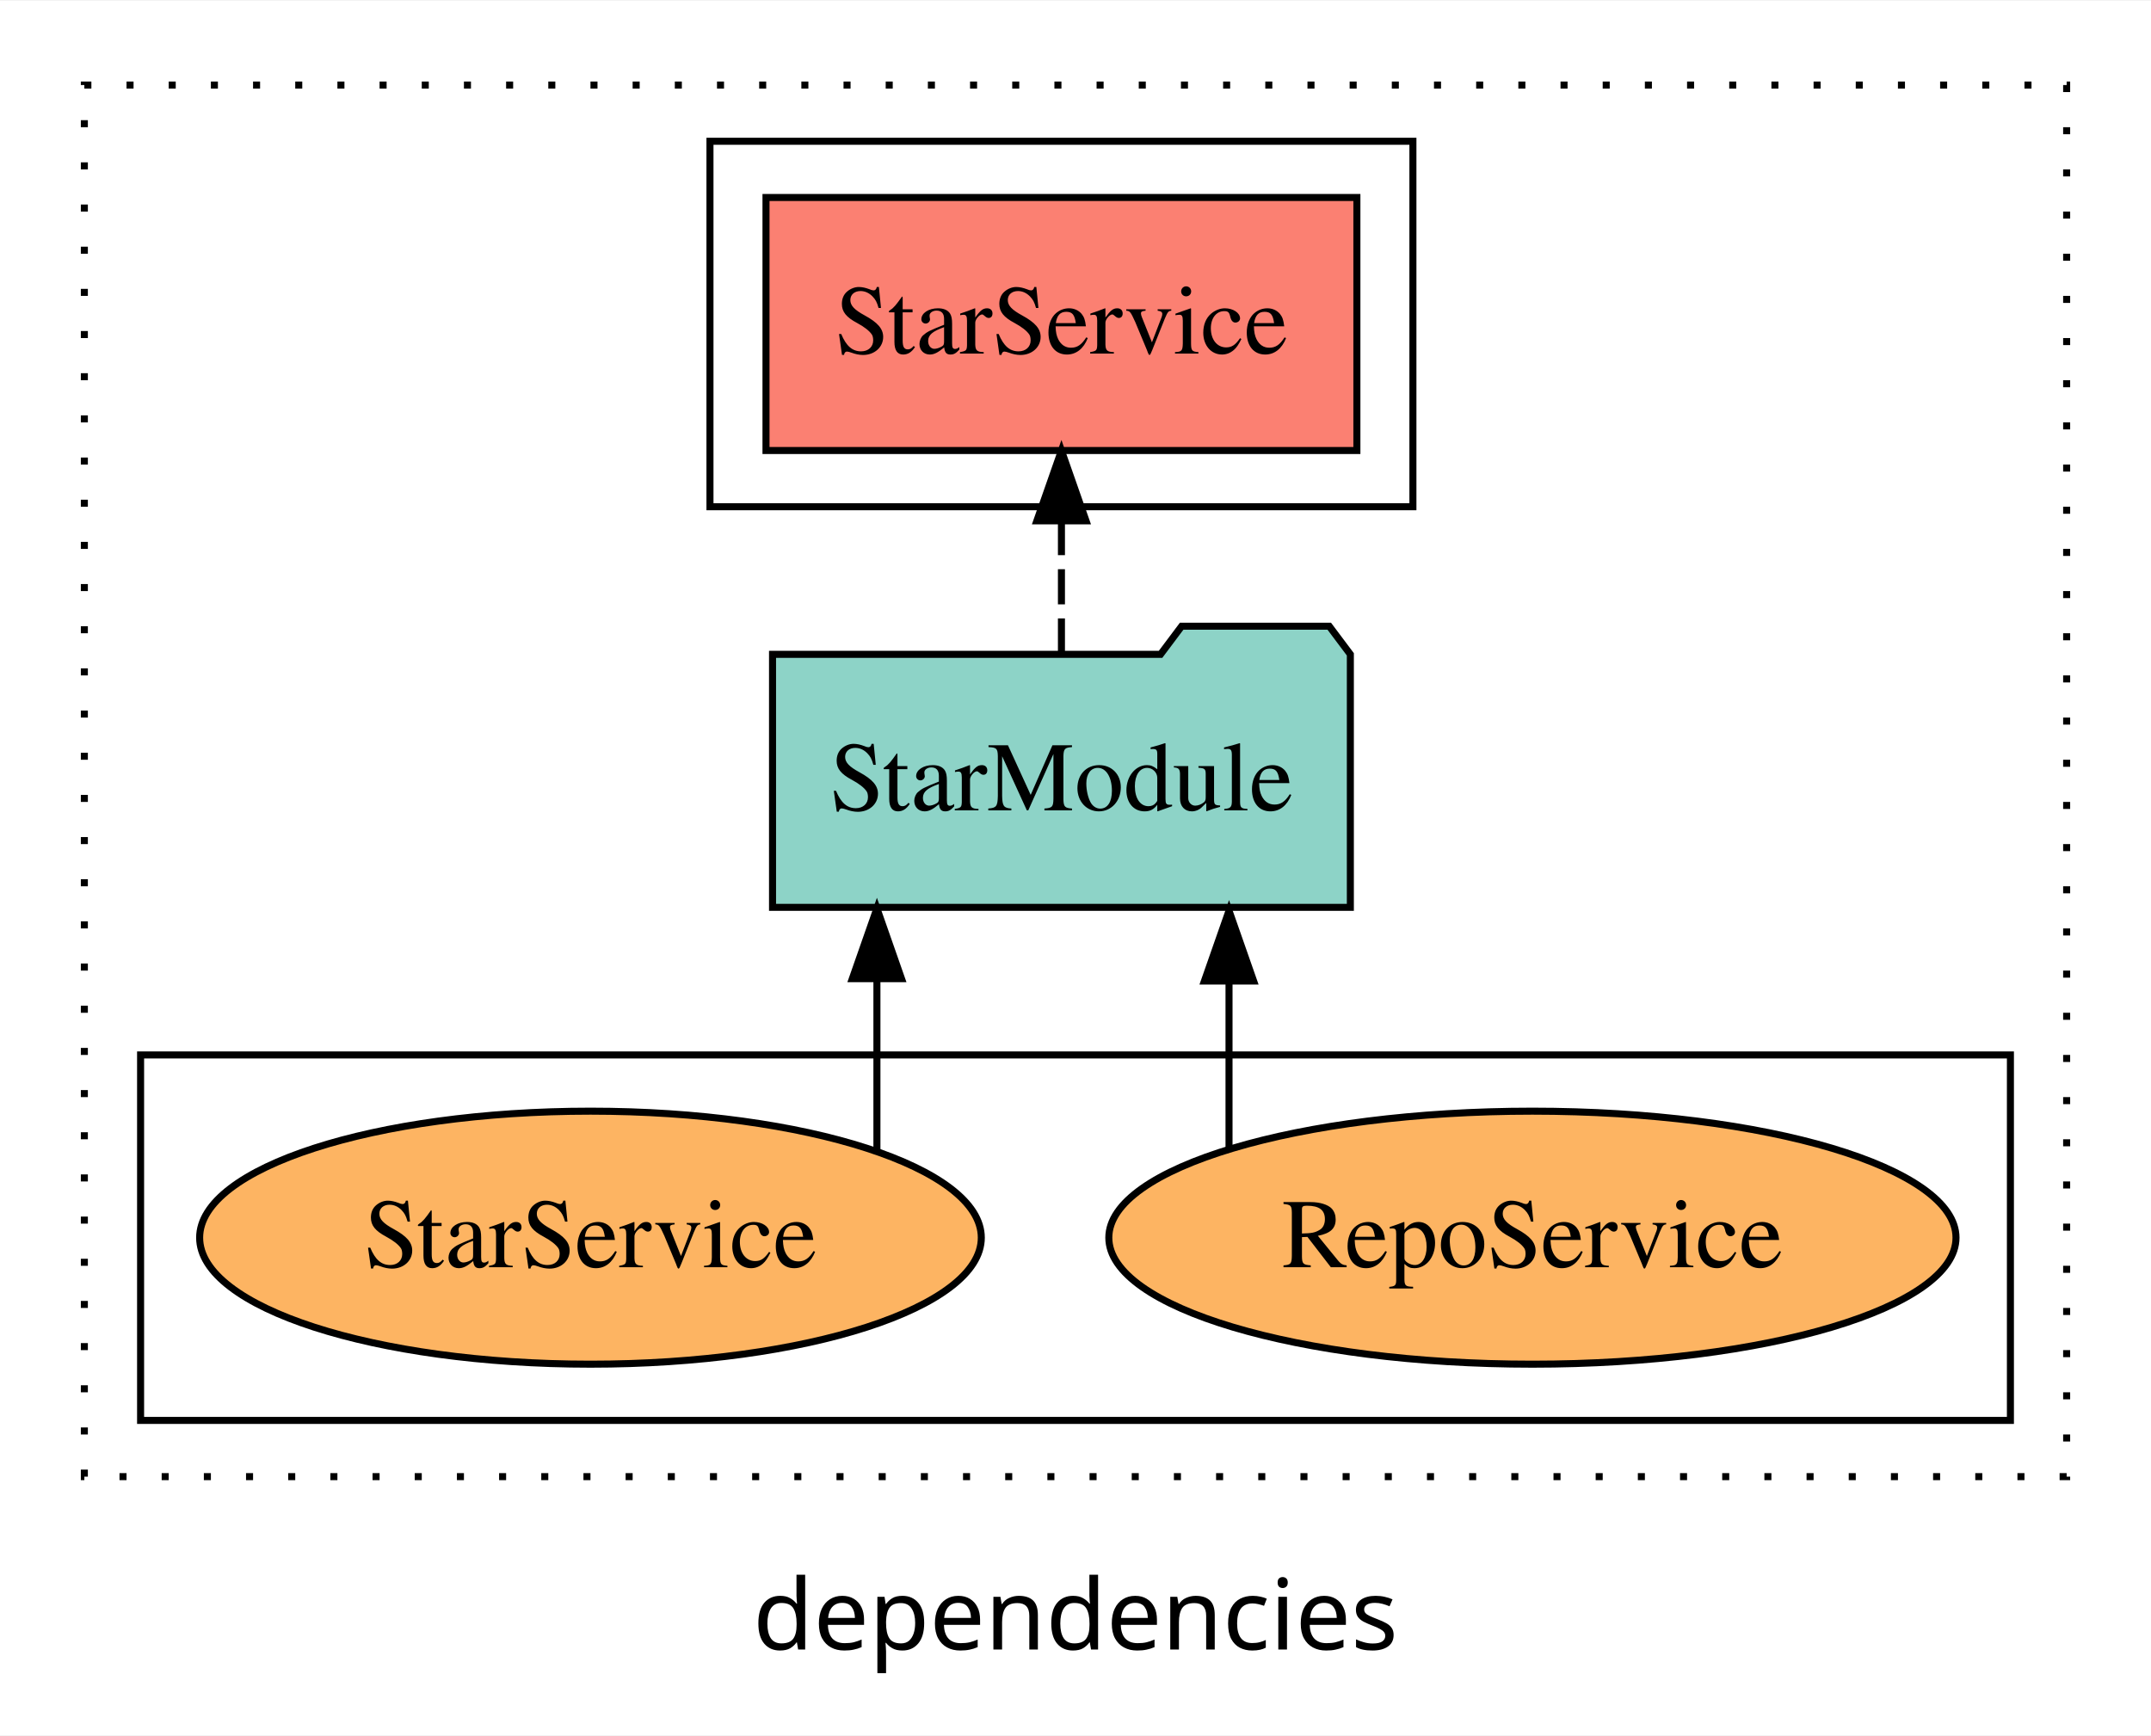
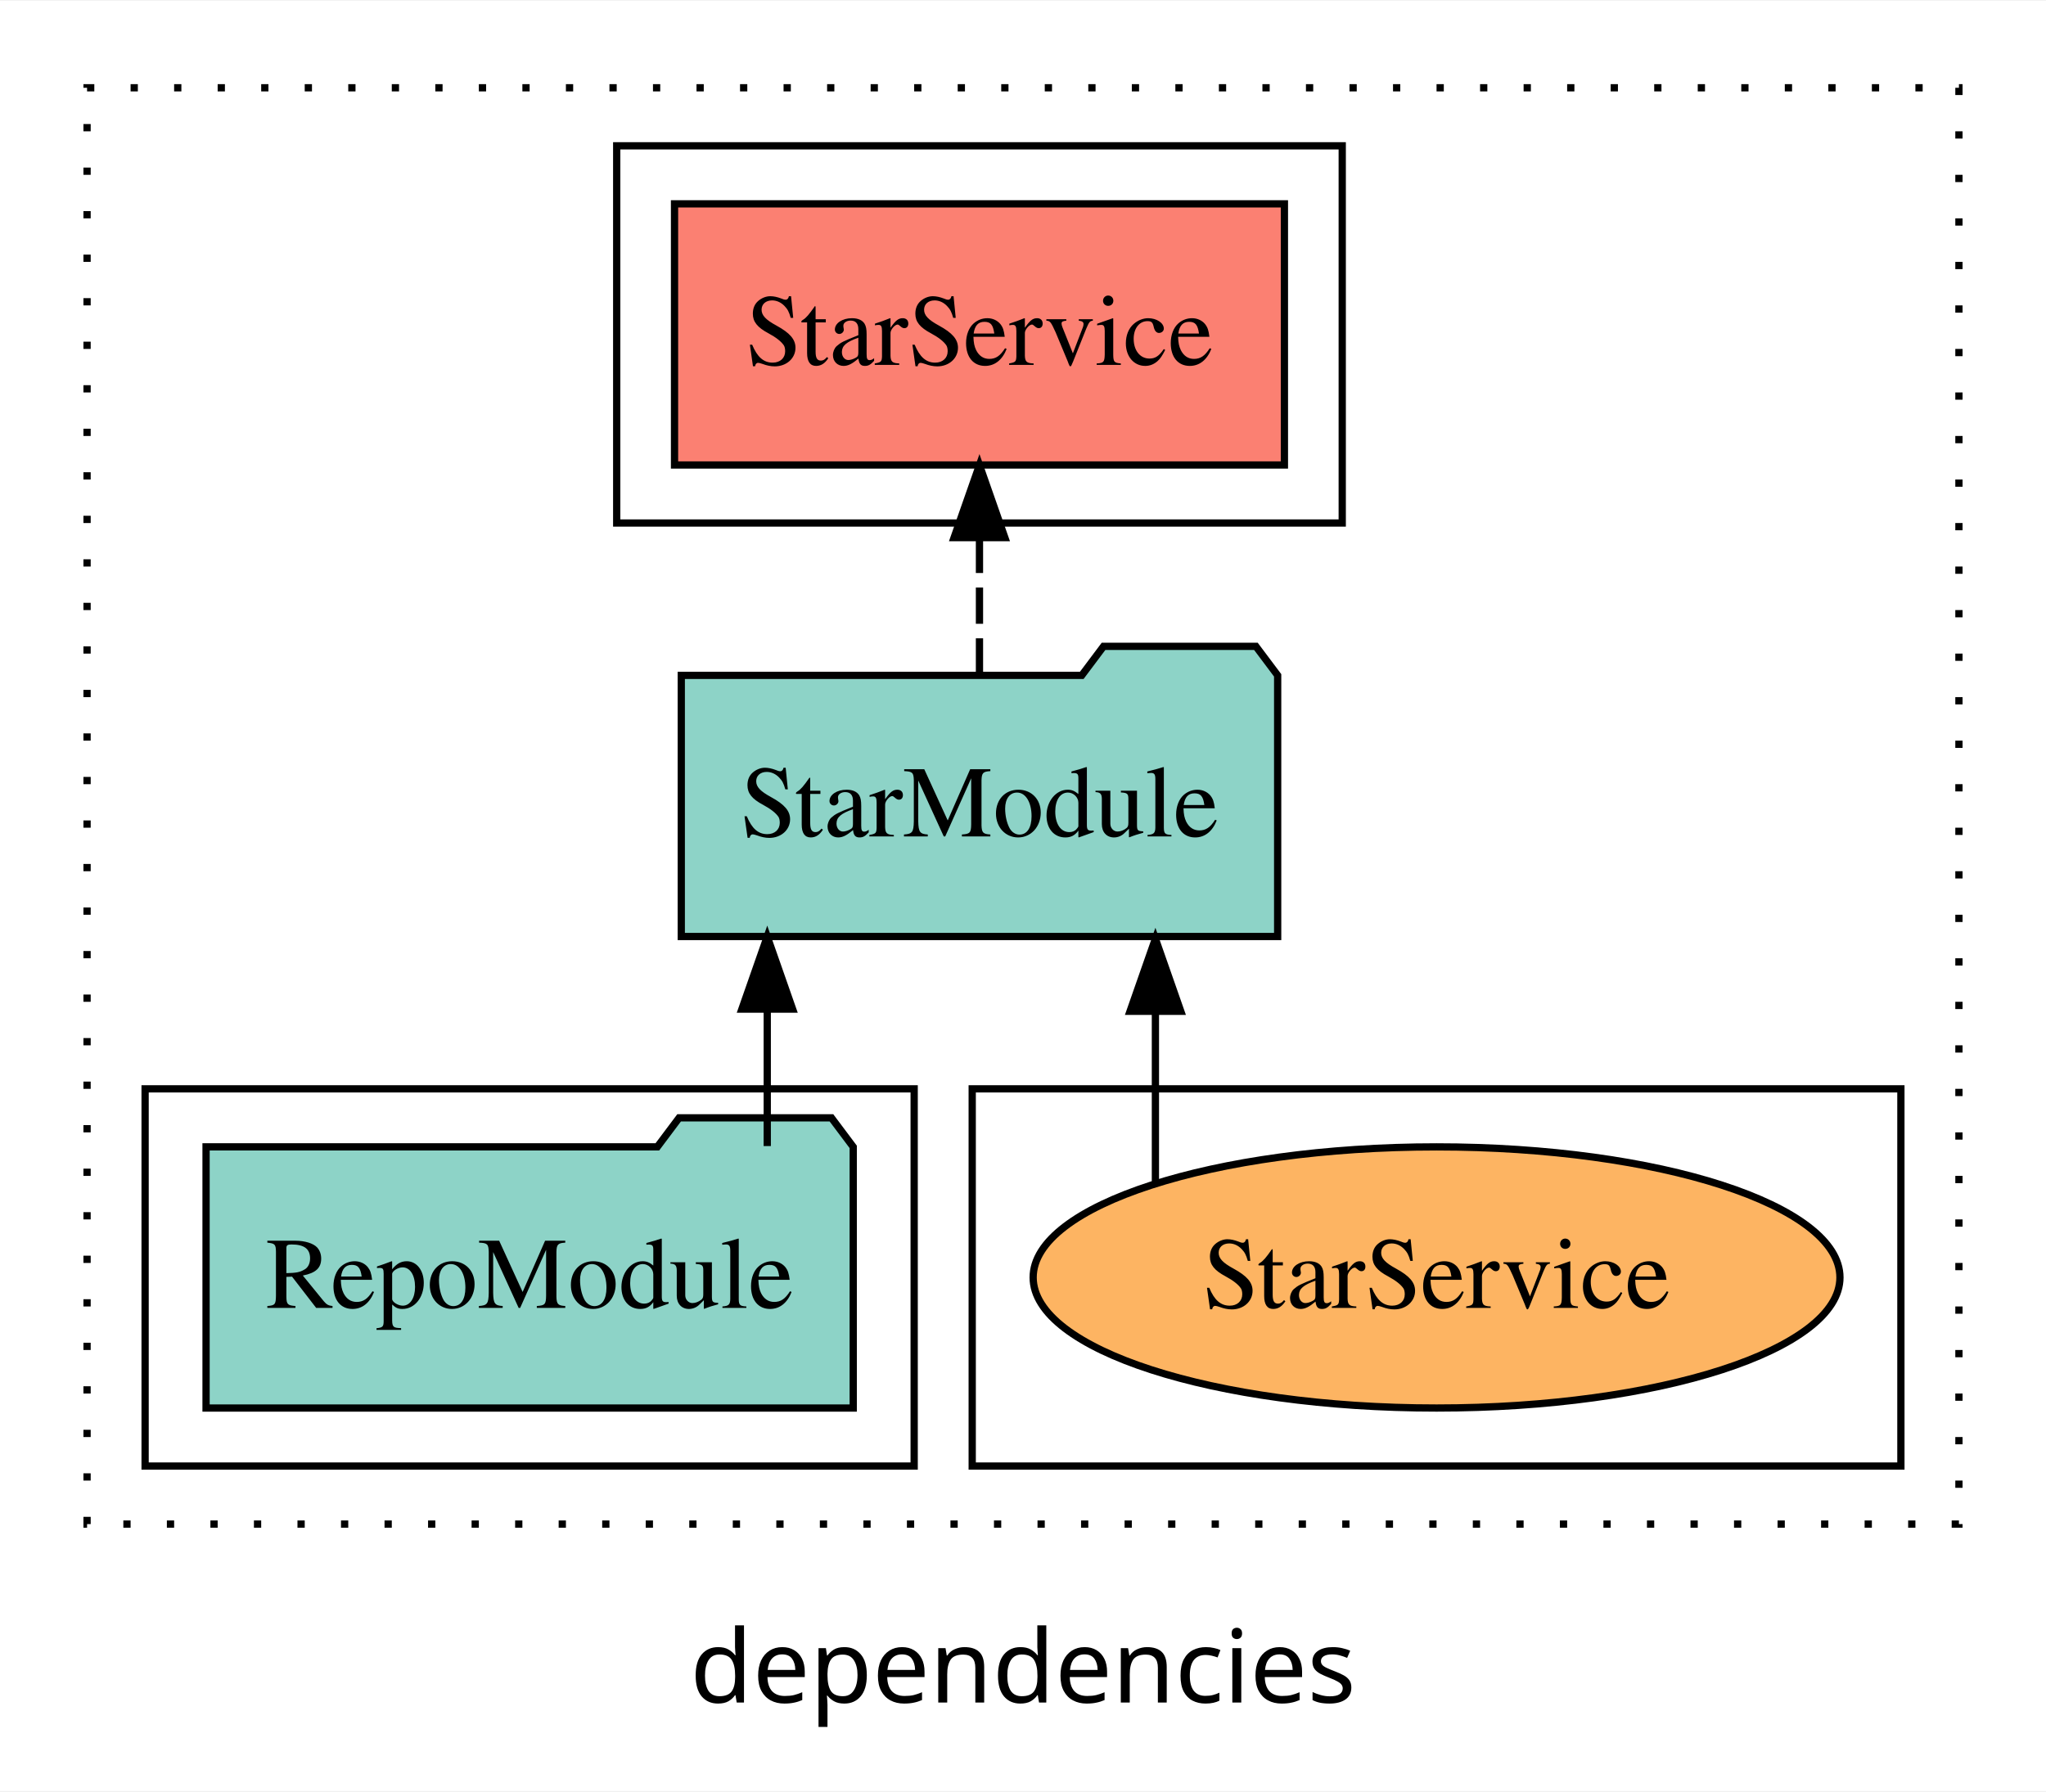
- <svg xmlns="http://www.w3.org/2000/svg" width="306pt" height="247pt" viewBox="0.00 0.00 306.00 246.80">
+ <svg xmlns="http://www.w3.org/2000/svg" width="282pt" height="247pt" viewBox="0.00 0.00 282.00 246.80">
  <g id="graph0" class="graph" transform="scale(1 1) rotate(0) translate(4 242.8)">
-     <polygon fill="white" stroke="transparent" points="-4,4 -4,-242.8 302,-242.8 302,4 -4,4" />
-     <text text-anchor="middle" x="149" y="-8.2" font-family="sans-serif" font-size="14.00">dependencies</text>
+     <polygon fill="white" stroke="transparent" points="-4,4 -4,-242.8 278,-242.8 278,4 -4,4" />
+     <text text-anchor="middle" x="137" y="-8.2" font-family="sans-serif" font-size="14.00">dependencies</text>
    <g id="clust1" class="cluster">
-       <polygon fill="none" stroke="black" stroke-dasharray="1,5" points="8,-32.8 8,-230.8 290,-230.8 290,-32.8 8,-32.8" />
+       <polygon fill="none" stroke="black" stroke-dasharray="1,5" points="8,-32.8 8,-230.8 266,-230.8 266,-32.8 8,-32.8" />
+     </g>
+     <g id="clust6" class="cluster">
+       <polygon fill="none" stroke="black" points="130,-40.8 130,-92.8 258,-92.8 258,-40.8 130,-40.8" />
    </g>
    <g id="clust4" class="cluster">
-       <polygon fill="none" stroke="black" points="97,-170.8 97,-222.8 197,-222.8 197,-170.8 97,-170.8" />
+       <polygon fill="none" stroke="black" points="81,-170.8 81,-222.8 181,-222.8 181,-170.8 81,-170.8" />
    </g>
-     <g id="clust6" class="cluster">
-       <polygon fill="none" stroke="black" points="16,-40.8 16,-92.8 282,-92.8 282,-40.8 16,-40.8" />
+     <g id="clust3" class="cluster">
+       <polygon fill="none" stroke="black" points="16,-40.8 16,-92.8 122,-92.8 122,-40.8 16,-40.8" />
    </g>
    <g id="node1" class="node">
-       <polygon fill="#fb8072" stroke="black" points="189.03,-214.8 104.97,-214.8 104.97,-178.8 189.03,-178.8 189.03,-214.8" />
-       <text text-anchor="middle" x="147" y="-192.6" font-family="Times,serif" font-size="14.00">StarService </text>
+       <polygon fill="#8dd3c7" stroke="black" points="113.6,-84.8 110.6,-88.8 89.6,-88.8 86.6,-84.8 24.4,-84.8 24.4,-48.8 113.6,-48.8 113.6,-84.8" />
+       <text text-anchor="middle" x="69" y="-62.6" font-family="Times,serif" font-size="14.00">RepoModule</text>
    </g>
    <g id="node2" class="node">
-       <polygon fill="#8dd3c7" stroke="black" points="188.1,-149.8 185.1,-153.8 164.1,-153.8 161.1,-149.8 105.9,-149.8 105.9,-113.8 188.1,-113.8 188.1,-149.8" />
-       <text text-anchor="middle" x="147" y="-127.6" font-family="Times,serif" font-size="14.00">StarModule</text>
+       <polygon fill="#8dd3c7" stroke="black" points="172.1,-149.8 169.1,-153.8 148.1,-153.8 145.1,-149.8 89.9,-149.8 89.9,-113.8 172.1,-113.8 172.1,-149.8" />
+       <text text-anchor="middle" x="131" y="-127.6" font-family="Times,serif" font-size="14.00">StarModule</text>
    </g>
    <g id="edge1" class="edge">
-       <path fill="none" stroke="black" stroke-dasharray="5,2" d="M147,-149.91C147,-149.91 147,-168.79 147,-168.79" />
-       <polygon fill="black" stroke="black" points="143.5,-168.79 147,-178.79 150.5,-168.79 143.5,-168.79" />
+       <path fill="none" stroke="black" d="M101.75,-84.91C101.75,-84.91 101.75,-103.79 101.75,-103.79" />
+       <polygon fill="black" stroke="black" points="98.25,-103.79 101.75,-113.79 105.25,-103.79 98.25,-103.79" />
    </g>
    <g id="node3" class="node">
-       <ellipse fill="#fdb462" stroke="black" cx="214" cy="-66.8" rx="60.26" ry="18" />
-       <text text-anchor="middle" x="214" y="-62.6" font-family="Times,serif" font-size="14.00">RepoService</text>
+       <polygon fill="#fb8072" stroke="black" points="173.03,-214.8 88.97,-214.8 88.97,-178.8 173.03,-178.8 173.03,-214.8" />
+       <text text-anchor="middle" x="131" y="-192.6" font-family="Times,serif" font-size="14.00">StarService </text>
    </g>
    <g id="edge2" class="edge">
-       <path fill="none" stroke="black" d="M170.84,-79.64C170.84,-79.64 170.84,-103.32 170.84,-103.32" />
-       <polygon fill="black" stroke="black" points="167.34,-103.32 170.84,-113.32 174.34,-103.32 167.34,-103.32" />
+       <path fill="none" stroke="black" stroke-dasharray="5,2" d="M131,-149.91C131,-149.91 131,-168.79 131,-168.79" />
+       <polygon fill="black" stroke="black" points="127.5,-168.79 131,-178.79 134.5,-168.79 127.5,-168.79" />
    </g>
    <g id="node4" class="node">
-       <ellipse fill="#fdb462" stroke="black" cx="80" cy="-66.8" rx="55.6" ry="18" />
-       <text text-anchor="middle" x="80" y="-62.6" font-family="Times,serif" font-size="14.00">StarService</text>
+       <ellipse fill="#fdb462" stroke="black" cx="194" cy="-66.8" rx="55.6" ry="18" />
+       <text text-anchor="middle" x="194" y="-62.6" font-family="Times,serif" font-size="14.00">StarService</text>
    </g>
    <g id="edge3" class="edge">
-       <path fill="none" stroke="black" d="M120.75,-79.33C120.75,-79.33 120.75,-103.65 120.75,-103.65" />
-       <polygon fill="black" stroke="black" points="117.25,-103.65 120.75,-113.65 124.25,-103.65 117.25,-103.65" />
+       <path fill="none" stroke="black" d="M155.25,-79.95C155.25,-79.95 155.25,-103.49 155.25,-103.49" />
+       <polygon fill="black" stroke="black" points="151.75,-103.49 155.25,-113.49 158.75,-103.49 151.75,-103.49" />
    </g>
  </g>
</svg>
